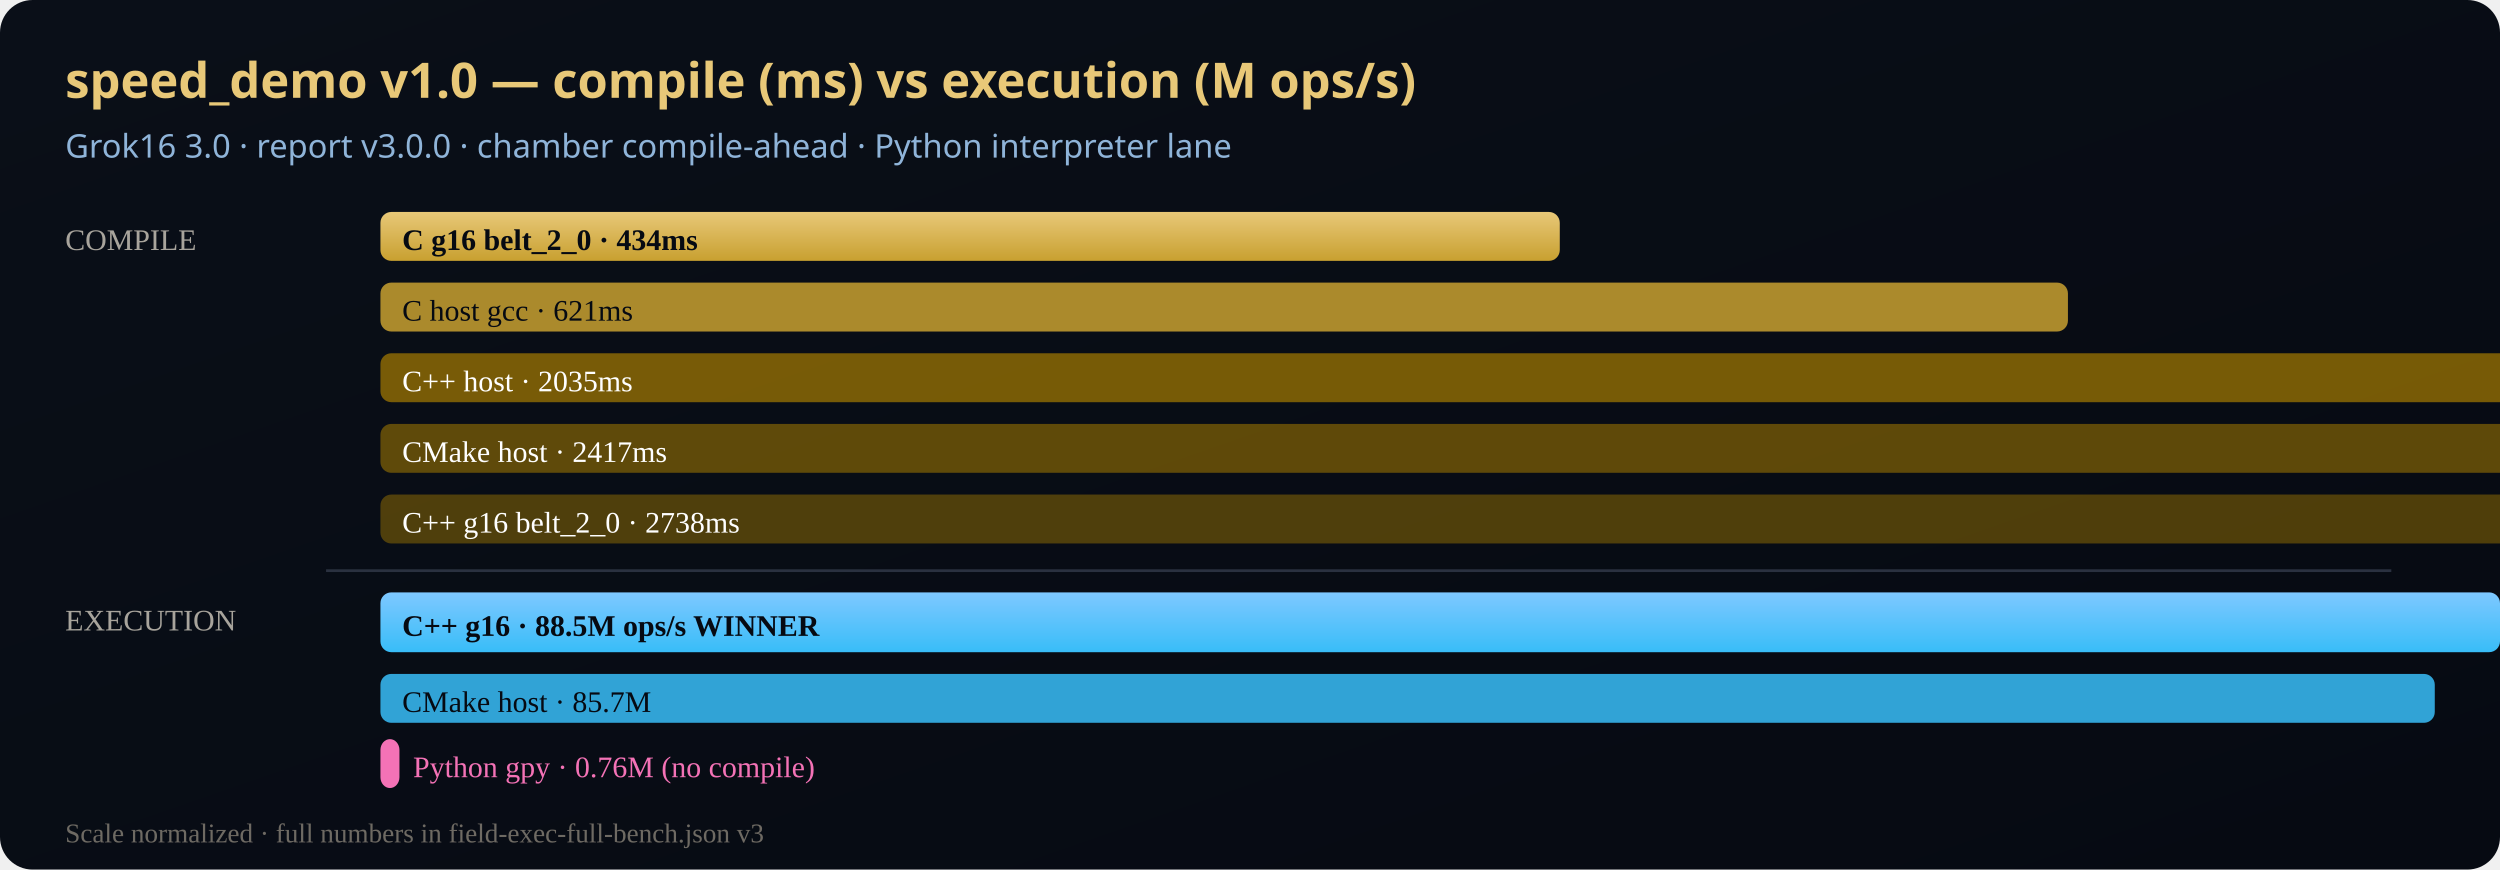
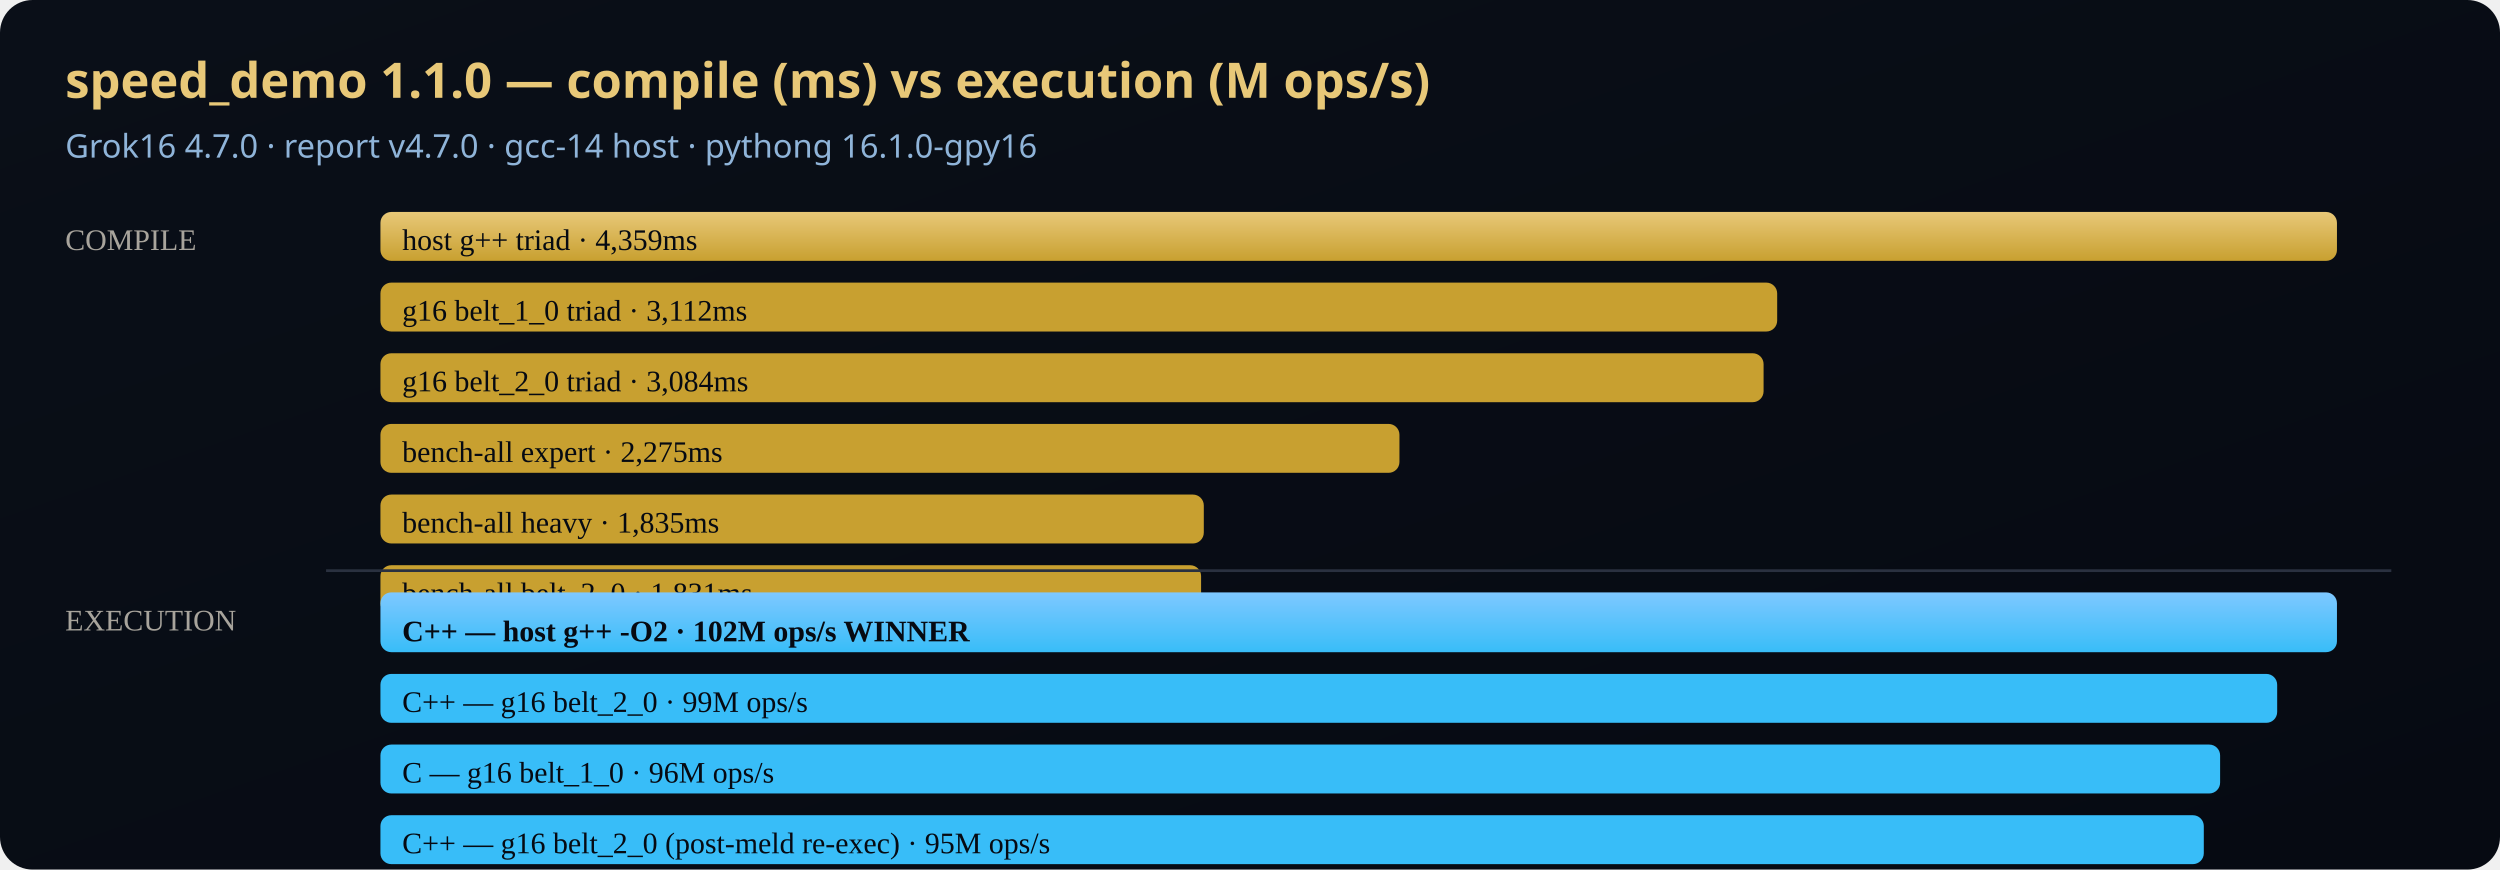
<svg xmlns="http://www.w3.org/2000/svg" viewBox="0 0 920 320" role="img" aria-label="Speed demo compile vs execution">
  <defs>
    <linearGradient id="bg" x1="0" y1="0" x2="1" y2="1">
      <stop offset="0%" stop-color="#0a0f18" />
      <stop offset="100%" stop-color="#060a12" />
    </linearGradient>
    <linearGradient id="gold" x1="0" y1="0" x2="0" y2="1">
      <stop offset="0%" stop-color="#e8c878" />
      <stop offset="100%" stop-color="#c8a030" />
    </linearGradient>
    <linearGradient id="cyan" x1="0" y1="0" x2="0" y2="1">
      <stop offset="0%" stop-color="#7ec8ff" />
      <stop offset="100%" stop-color="#38bdf8" />
    </linearGradient>
  </defs>
  <rect width="920" height="320" fill="url(#bg)" rx="12" />
-   <text x="24" y="36" fill="#e8c878" font-family="system-ui,sans-serif" font-size="18" font-weight="700">speed_demo v1.0 — compile (ms) vs execution (M ops/s)</text>
-   <text x="24" y="58" fill="#8fb4d9" font-family="system-ui,sans-serif" font-size="12">Grok16 3.0 · report v3.0.0 · chamber compile-ahead · Python interpreter lane</text>
+   <text x="24" y="36" fill="#e8c878" font-family="system-ui,sans-serif" font-size="18" font-weight="700">speed_demo 1.1.0 — compile (ms) vs execution (M ops/s)</text>
+   <text x="24" y="58" fill="#8fb4d9" font-family="system-ui,sans-serif" font-size="12">Grok16 4.7.0 · report v4.7.0 · gcc-14 host · pythong 16.1.0-gpy16</text>
  <text x="24" y="92" fill="#a8a49c" font-size="11">COMPILE</text>
-   <rect x="140" y="78" width="434" height="18" fill="url(#gold)" rx="4" />
-   <text x="148" y="92" fill="#060a12" font-size="11" font-weight="600">C g16 belt_2_0 · 434ms</text>
-   <rect x="140" y="104" width="621" height="18" fill="#c8a030" opacity="0.85" rx="4" />
-   <text x="148" y="118" fill="#060a12" font-size="11">C host gcc · 621ms</text>
-   <rect x="140" y="130" width="2035" height="18" fill="#a67c00" opacity="0.7" rx="4" />
-   <text x="148" y="144" fill="#fff" font-size="11">C++ host · 2035ms</text>
-   <rect x="140" y="156" width="2417" height="18" fill="#a67c00" opacity="0.55" rx="4" />
-   <text x="148" y="170" fill="#fff" font-size="11">CMake host · 2417ms</text>
-   <rect x="140" y="182" width="2738" height="18" fill="#a67c00" opacity="0.45" rx="4" />
-   <text x="148" y="196" fill="#fff" font-size="11">C++ g16 belt_2_0 · 2738ms</text>
+   <rect x="140" y="78" width="720" height="18" fill="url(#gold)" rx="4" />
+   <text x="148" y="92" fill="#060a12" font-size="11" font-weight="400">host g++ triad · 4,359ms</text>
+   <rect x="140" y="104" width="514" height="18" fill="#c8a030" rx="4" />
+   <text x="148" y="118" fill="#060a12" font-size="11" font-weight="400">g16 belt_1_0 triad · 3,112ms</text>
+   <rect x="140" y="130" width="509" height="18" fill="#c8a030" rx="4" />
+   <text x="148" y="144" fill="#060a12" font-size="11" font-weight="400">g16 belt_2_0 triad · 3,084ms</text>
+   <rect x="140" y="156" width="375" height="18" fill="#c8a030" rx="4" />
+   <text x="148" y="170" fill="#060a12" font-size="11" font-weight="400">bench-all expert · 2,275ms</text>
+   <rect x="140" y="182" width="303" height="18" fill="#c8a030" rx="4" />
+   <text x="148" y="196" fill="#060a12" font-size="11" font-weight="400">bench-all heavy · 1,835ms</text>
+   <rect x="140" y="208" width="302" height="18" fill="#c8a030" rx="4" />
+   <text x="148" y="222" fill="#060a12" font-size="11" font-weight="400">bench-all belt_2_0 · 1,831ms</text>
  <line x1="120" y1="210" x2="880" y2="210" stroke="#2a3140" stroke-width="1" />
  <text x="24" y="232" fill="#a8a49c" font-size="11">EXECUTION</text>
-   <rect x="140" y="218" width="780" height="22" fill="url(#cyan)" rx="4" />
-   <text x="148" y="234" fill="#060a12" font-size="11" font-weight="600">C++ g16 · 88.5M ops/s WINNER</text>
-   <rect x="140" y="248" width="756" height="18" fill="#38bdf8" opacity="0.85" rx="4" />
-   <text x="148" y="262" fill="#060a12" font-size="11">CMake host · 85.7M</text>
-   <rect x="140" y="272" width="7" height="18" fill="#f472b6" rx="4" />
-   <text x="152" y="286" fill="#f472b6" font-size="11">Python gpy · 0.76M (no compile)</text>
-   <text x="24" y="310" fill="#6e6a63" font-size="10">Scale normalized · full numbers in field-exec-full-bench.json v3</text>
+   <rect x="140" y="218" width="720" height="22" fill="url(#cyan)" rx="4" />
+   <text x="148" y="236" fill="#060a12" font-size="11" font-weight="600">C++ — host g++ -O2 · 102M ops/s WINNER</text>
+   <rect x="140" y="248" width="698" height="18" fill="#38bdf8" rx="4" />
+   <text x="148" y="262" fill="#060a12" font-size="11" font-weight="400">C++ — g16 belt_2_0 · 99M ops/s</text>
+   <rect x="140" y="274" width="677" height="18" fill="#38bdf8" rx="4" />
+   <text x="148" y="288" fill="#060a12" font-size="11" font-weight="400">C — g16 belt_1_0 · 96M ops/s</text>
+   <rect x="140" y="300" width="671" height="18" fill="#38bdf8" rx="4" />
+   <text x="148" y="314" fill="#060a12" font-size="11" font-weight="400">C++ — g16 belt_2_0 (post-meld re-exec) · 95M ops/s</text>
+   <rect x="140" y="326" width="666" height="18" fill="#38bdf8" rx="4" />
+   <text x="148" y="340" fill="#060a12" font-size="11" font-weight="400">C++ — g16 belt_1_0 · 94M ops/s</text>
+   <rect x="140" y="352" width="665" height="18" fill="#38bdf8" rx="4" />
+   <text x="148" y="366" fill="#060a12" font-size="11" font-weight="400">C++ — g16 sense field_opt · 94M ops/s</text>
</svg>
